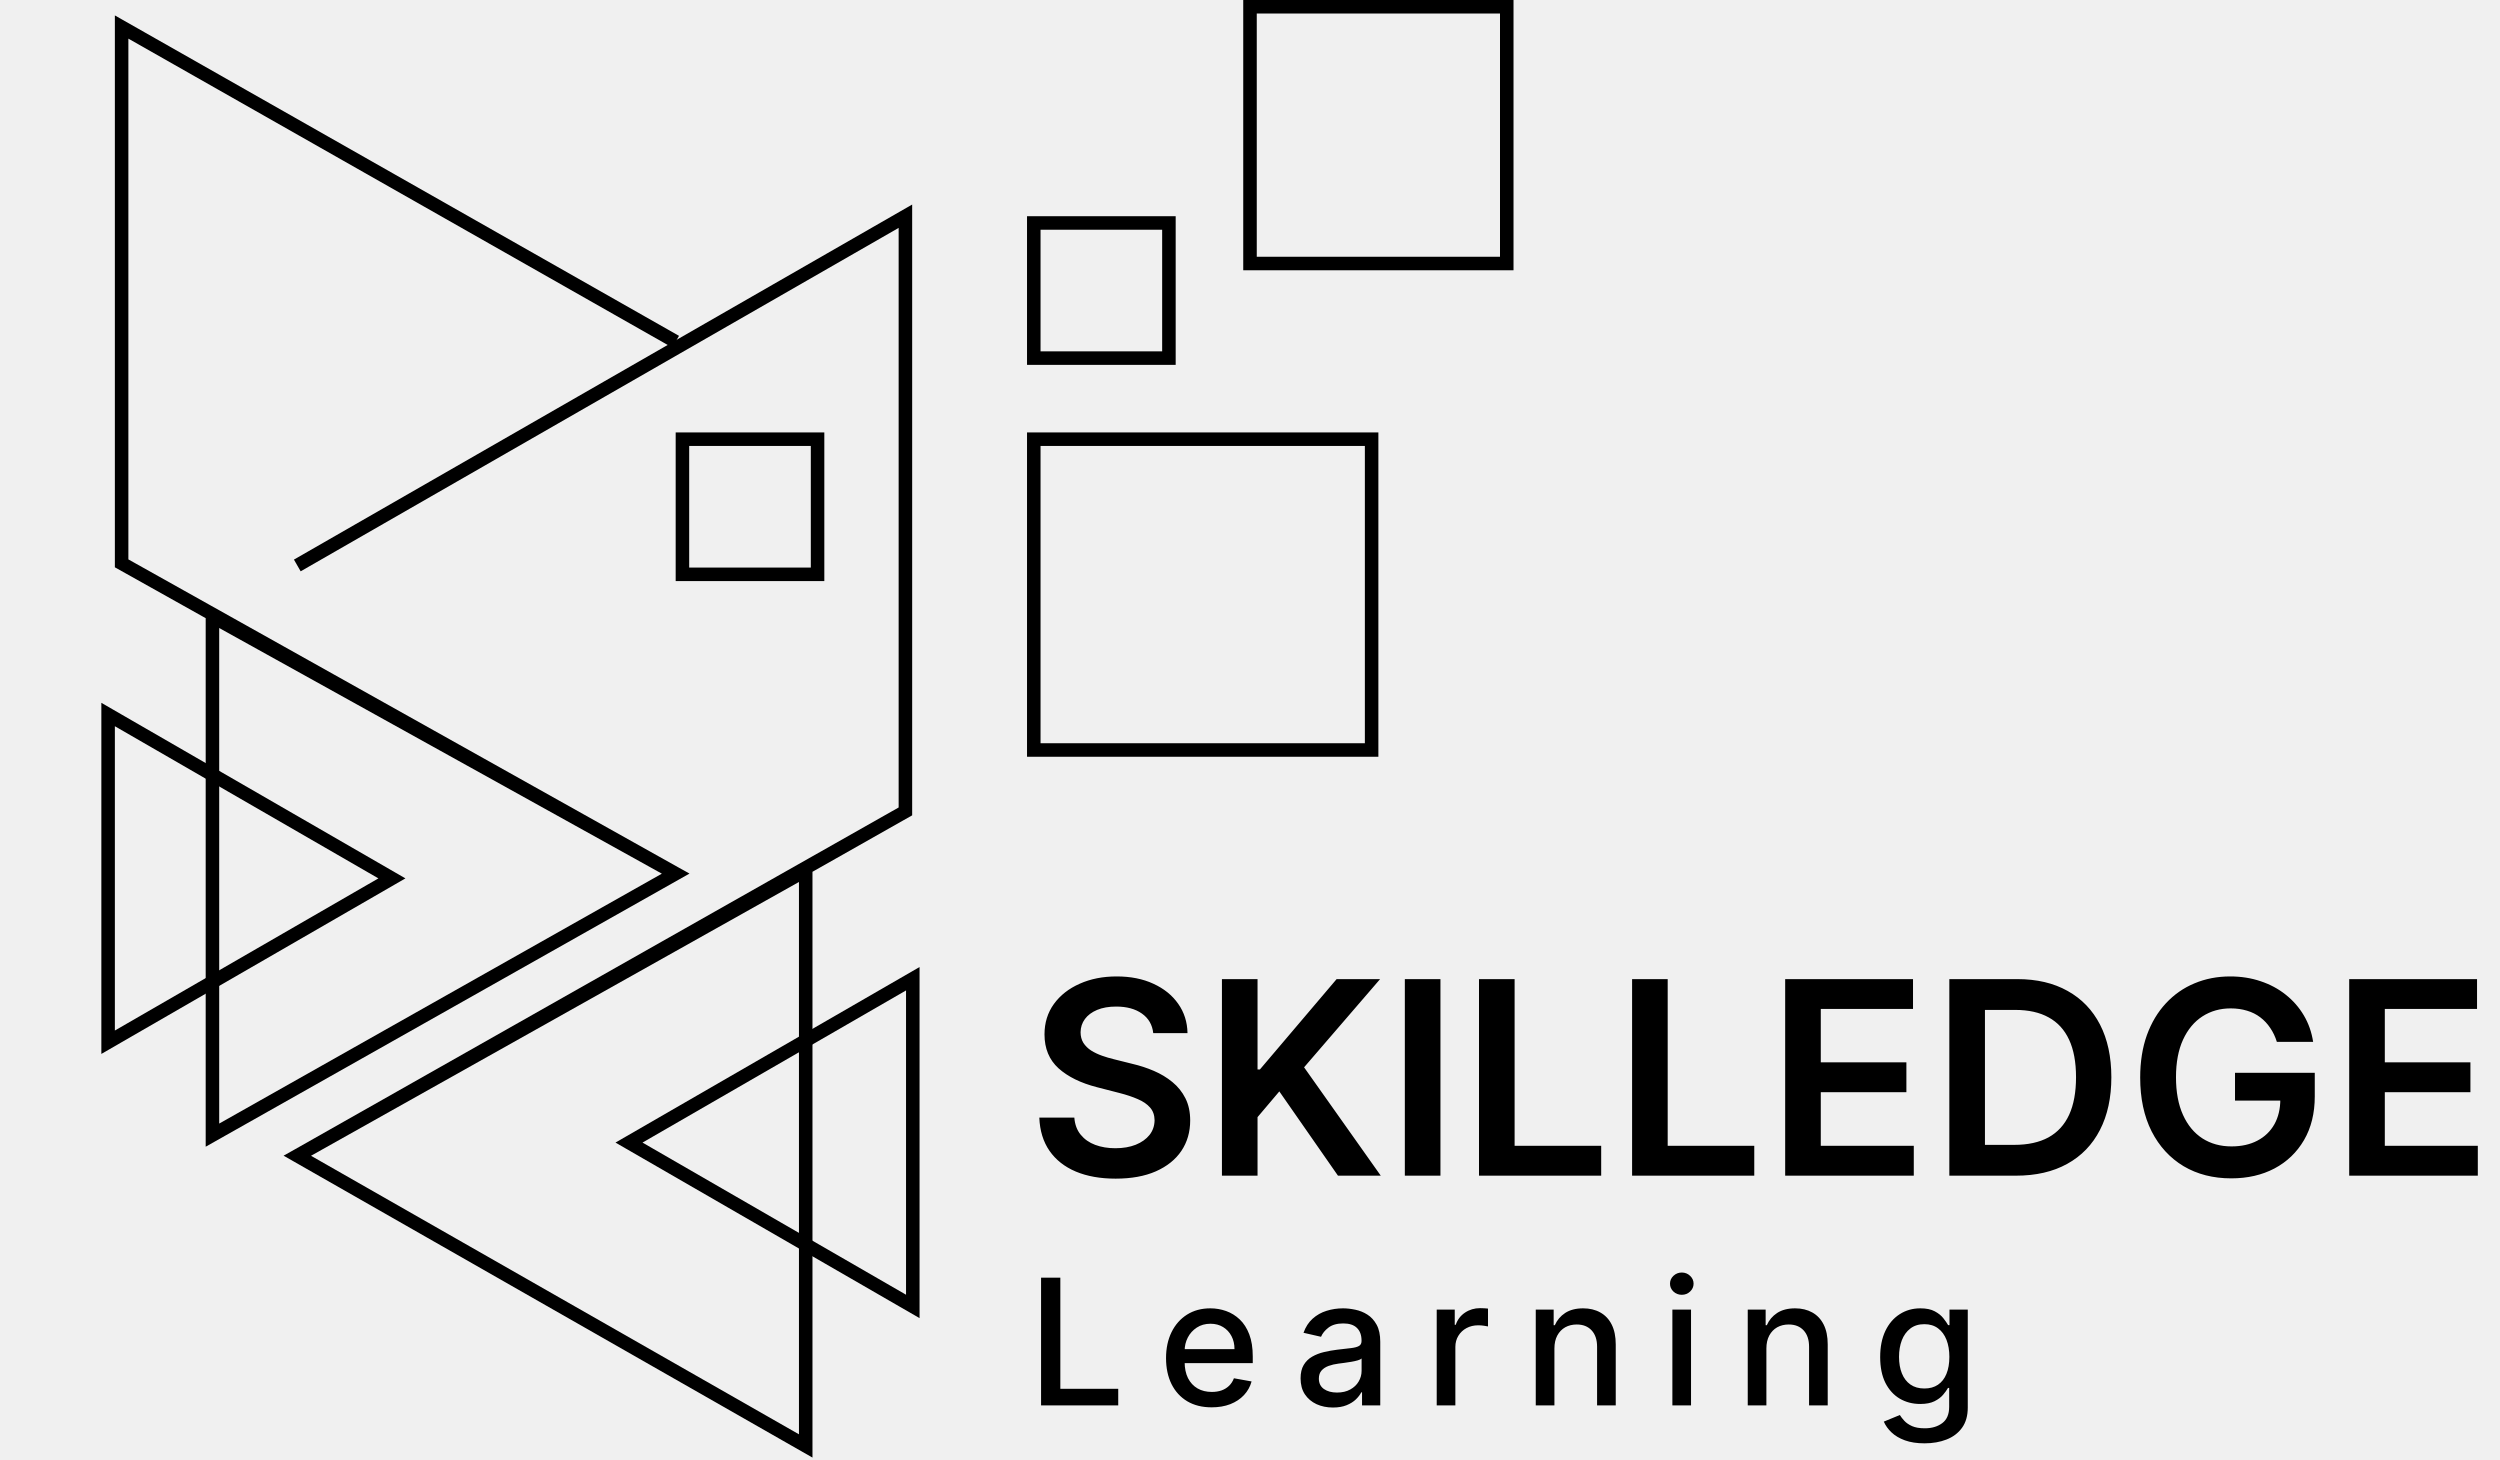
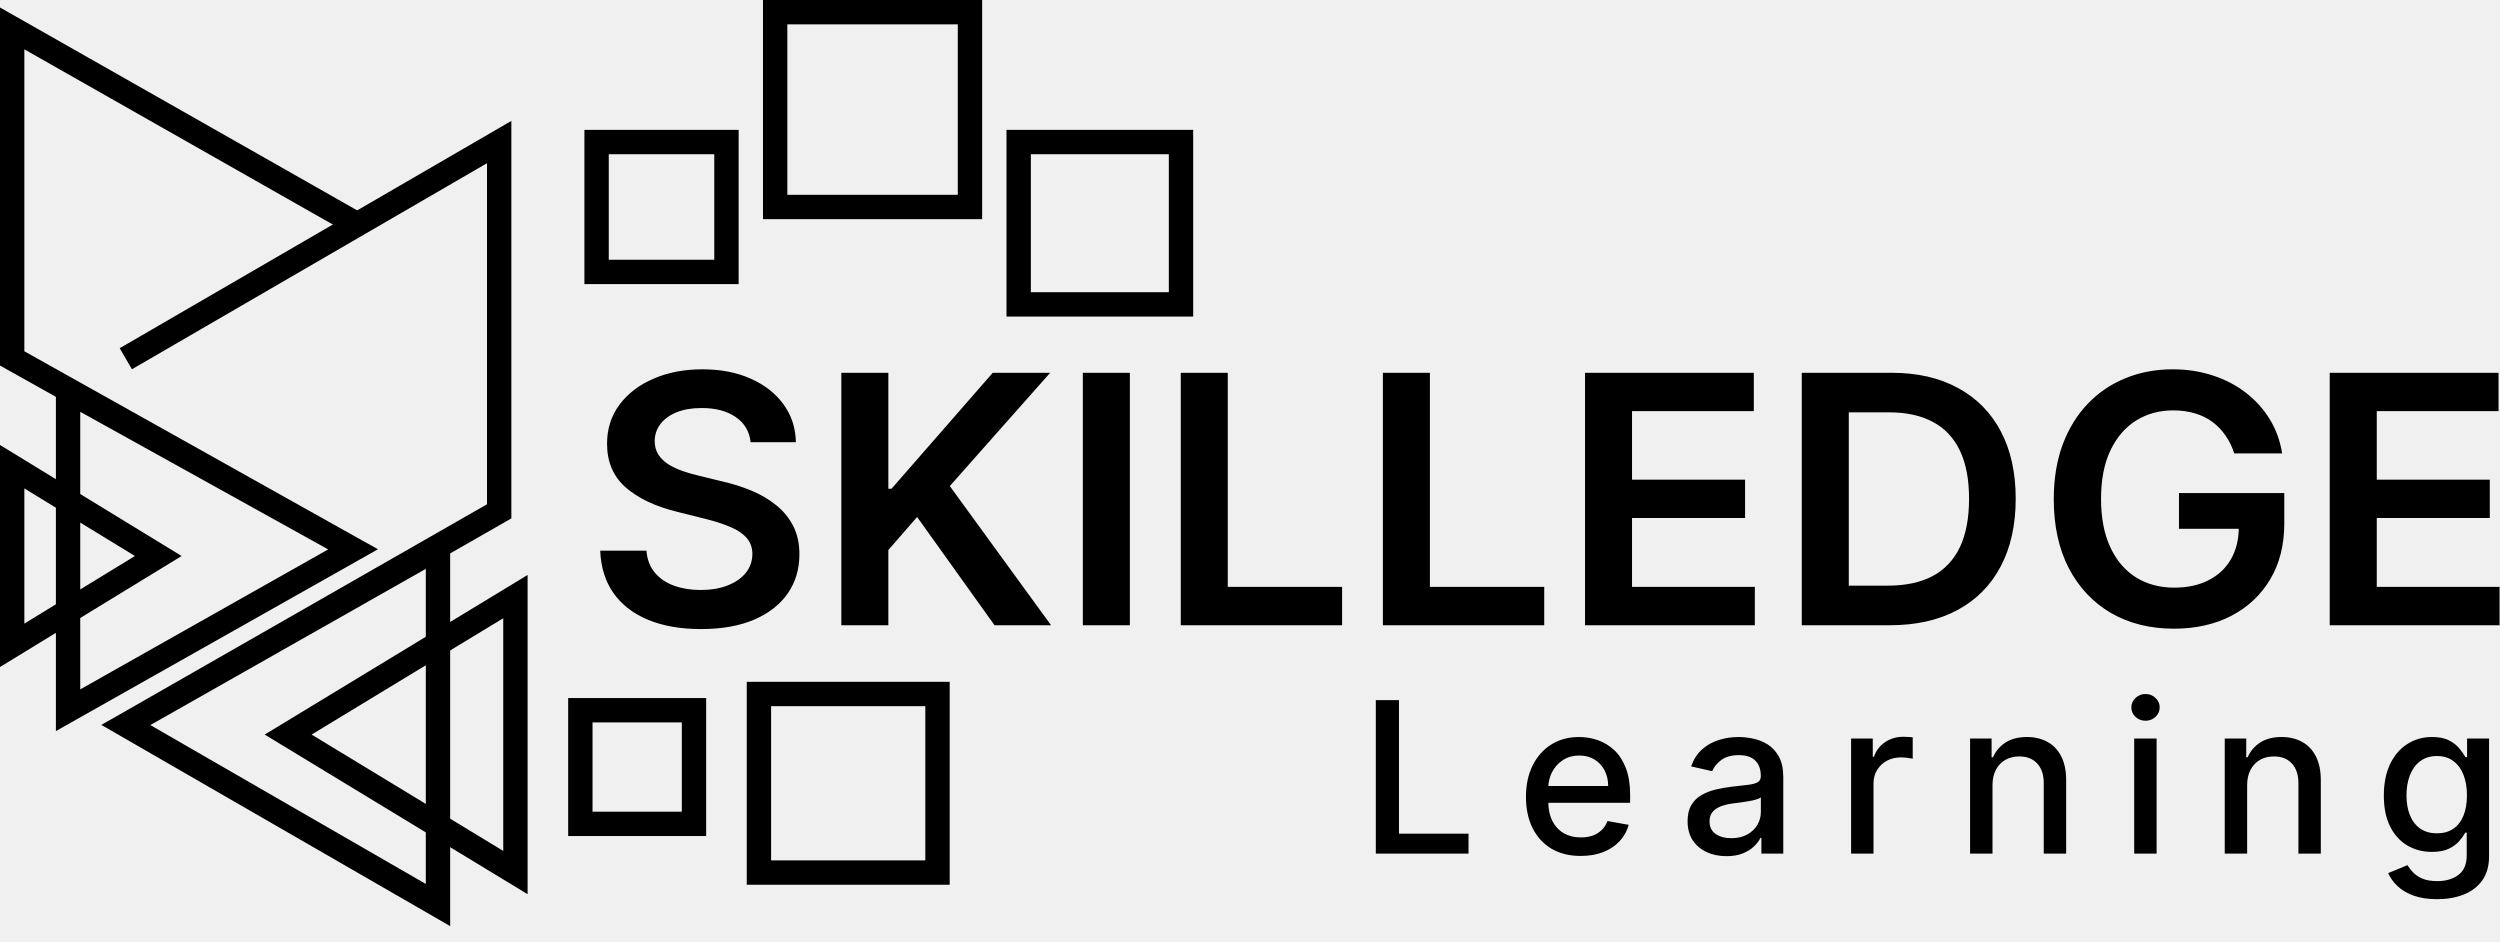
- <svg xmlns="http://www.w3.org/2000/svg" width="185" height="108" viewBox="0 0 185 108" fill="none">
-   <path d="M50 64.648L15.721 84V45.624L50 64.648ZM50 64.648L9 41.688V2L50 25.288" stroke="black" />
-   <path d="M22 85.524L59.623 107V64.412L22 85.524ZM22 85.524L67 60.044V16L22 41.844" stroke="black" />
-   <rect x="50.5" y="32.5" width="10" height="10" stroke="black" />
-   <rect x="76.5" y="16.5" width="10" height="10" stroke="black" />
-   <rect x="92.5" y="0.5" width="19" height="19" stroke="black" />
-   <rect x="76.5" y="32.5" width="25" height="23" stroke="black" />
-   <path d="M67.547 72.426L67.547 96.676L46.546 84.551L67.547 72.426Z" stroke="black" />
-   <path d="M8 77.125L8 52.875L29.001 65L8 77.125Z" stroke="black" />
-   <path d="M85.34 76.453C85.273 75.833 84.994 75.35 84.501 75.004C84.014 74.659 83.379 74.486 82.598 74.486C82.049 74.486 81.578 74.569 81.185 74.734C80.792 74.9 80.491 75.125 80.283 75.409C80.074 75.693 79.968 76.017 79.963 76.382C79.963 76.685 80.032 76.948 80.169 77.171C80.311 77.393 80.503 77.582 80.744 77.739C80.986 77.89 81.253 78.018 81.547 78.122C81.84 78.226 82.136 78.314 82.435 78.385L83.798 78.726C84.347 78.854 84.876 79.026 85.382 79.244C85.894 79.462 86.35 79.737 86.753 80.068C87.16 80.4 87.482 80.8 87.719 81.269C87.956 81.737 88.074 82.287 88.074 82.916C88.074 83.769 87.856 84.519 87.421 85.168C86.985 85.812 86.355 86.316 85.531 86.68C84.712 87.04 83.72 87.22 82.555 87.22C81.424 87.22 80.441 87.045 79.608 86.695C78.779 86.344 78.131 85.833 77.662 85.16C77.198 84.488 76.947 83.669 76.909 82.703H79.501C79.539 83.21 79.695 83.631 79.97 83.967C80.245 84.303 80.602 84.555 81.043 84.72C81.488 84.886 81.985 84.969 82.534 84.969C83.107 84.969 83.609 84.883 84.04 84.713C84.475 84.538 84.816 84.296 85.062 83.989C85.309 83.676 85.434 83.312 85.439 82.895C85.434 82.516 85.323 82.204 85.105 81.957C84.887 81.706 84.582 81.498 84.189 81.332C83.801 81.162 83.346 81.01 82.825 80.878L81.171 80.452C79.972 80.144 79.026 79.678 78.329 79.053C77.638 78.423 77.293 77.587 77.293 76.546C77.293 75.688 77.525 74.938 77.989 74.294C78.457 73.65 79.094 73.151 79.899 72.796C80.704 72.436 81.615 72.256 82.633 72.256C83.666 72.256 84.57 72.436 85.347 72.796C86.128 73.151 86.741 73.645 87.186 74.28C87.631 74.91 87.861 75.634 87.875 76.453H85.34ZM90.423 87V72.454H93.058V79.138H93.235L98.91 72.454H102.127L96.502 78.981L102.177 87H99.01L94.67 80.764L93.058 82.668V87H90.423ZM106.593 72.454V87H103.958V72.454H106.593ZM109.446 87V72.454H112.081V84.791H118.488V87H109.446ZM120.775 87V72.454H123.409V84.791H129.816V87H120.775ZM132.103 87V72.454H141.563V74.663H134.738V78.612H141.073V80.821H134.738V84.791H141.62V87H132.103ZM149.18 87H144.251V72.454H149.279C150.724 72.454 151.964 72.746 153.001 73.328C154.043 73.906 154.843 74.737 155.402 75.821C155.96 76.905 156.24 78.203 156.24 79.713C156.24 81.228 155.958 82.53 155.395 83.619C154.836 84.708 154.029 85.544 152.973 86.126C151.922 86.709 150.657 87 149.18 87ZM146.886 84.72H149.052C150.065 84.72 150.911 84.535 151.588 84.166C152.265 83.792 152.774 83.236 153.115 82.497C153.456 81.754 153.626 80.826 153.626 79.713C153.626 78.6 153.456 77.677 153.115 76.943C152.774 76.204 152.27 75.653 151.602 75.288C150.939 74.919 150.115 74.734 149.13 74.734H146.886V84.72ZM168.488 77.099C168.369 76.716 168.206 76.373 167.998 76.07C167.794 75.762 167.548 75.499 167.259 75.281C166.975 75.063 166.648 74.9 166.279 74.791C165.909 74.678 165.507 74.621 165.071 74.621C164.29 74.621 163.594 74.817 162.983 75.21C162.373 75.603 161.892 76.181 161.542 76.943C161.196 77.701 161.023 78.624 161.023 79.713C161.023 80.812 161.196 81.742 161.542 82.504C161.887 83.267 162.368 83.847 162.983 84.244C163.599 84.637 164.314 84.834 165.128 84.834C165.867 84.834 166.506 84.692 167.046 84.408C167.59 84.124 168.009 83.721 168.303 83.2C168.596 82.675 168.743 82.059 168.743 81.354L169.34 81.446H165.391V79.386H171.293V81.133C171.293 82.379 171.028 83.456 170.498 84.365C169.967 85.274 169.238 85.975 168.31 86.467C167.382 86.955 166.317 87.199 165.114 87.199C163.774 87.199 162.597 86.898 161.584 86.297C160.576 85.691 159.787 84.831 159.219 83.719C158.656 82.601 158.374 81.276 158.374 79.742C158.374 78.567 158.54 77.519 158.871 76.595C159.207 75.672 159.676 74.888 160.277 74.244C160.879 73.596 161.584 73.103 162.394 72.767C163.203 72.426 164.084 72.256 165.036 72.256C165.841 72.256 166.591 72.374 167.287 72.611C167.983 72.843 168.601 73.174 169.141 73.605C169.685 74.036 170.133 74.547 170.483 75.139C170.834 75.731 171.063 76.385 171.172 77.099H168.488ZM173.841 87V72.454H183.301V74.663H176.476V78.612H182.811V80.821H176.476V84.791H183.358V87H173.841Z" fill="black" />
-   <path d="M77.039 104V94.546H78.465V102.772H82.749V104H77.039ZM89.662 104.143C88.963 104.143 88.362 103.994 87.857 103.695C87.355 103.394 86.967 102.971 86.694 102.426C86.423 101.878 86.287 101.236 86.287 100.501C86.287 99.774 86.423 99.134 86.694 98.58C86.967 98.026 87.349 97.594 87.838 97.283C88.331 96.972 88.906 96.817 89.565 96.817C89.965 96.817 90.353 96.883 90.728 97.015C91.104 97.148 91.441 97.355 91.739 97.638C92.038 97.922 92.273 98.289 92.446 98.742C92.618 99.191 92.704 99.737 92.704 100.381V100.87H87.067V99.836H91.352C91.352 99.473 91.278 99.151 91.13 98.871C90.982 98.588 90.775 98.365 90.507 98.202C90.242 98.039 89.931 97.957 89.574 97.957C89.186 97.957 88.848 98.052 88.559 98.243C88.272 98.431 88.051 98.677 87.894 98.982C87.74 99.284 87.663 99.611 87.663 99.965V100.773C87.663 101.247 87.746 101.65 87.912 101.983C88.082 102.315 88.317 102.569 88.619 102.744C88.92 102.917 89.273 103.003 89.676 103.003C89.937 103.003 90.176 102.966 90.391 102.892C90.607 102.815 90.793 102.701 90.95 102.55C91.107 102.4 91.227 102.213 91.31 101.992L92.617 102.227C92.512 102.612 92.324 102.949 92.053 103.238C91.785 103.525 91.448 103.748 91.042 103.908C90.639 104.065 90.179 104.143 89.662 104.143ZM98.639 104.157C98.19 104.157 97.784 104.074 97.421 103.908C97.057 103.738 96.77 103.494 96.557 103.174C96.348 102.854 96.243 102.461 96.243 101.996C96.243 101.596 96.32 101.267 96.474 101.009C96.628 100.75 96.836 100.545 97.097 100.395C97.359 100.244 97.651 100.13 97.975 100.053C98.298 99.976 98.627 99.918 98.962 99.877C99.387 99.828 99.732 99.788 99.996 99.757C100.261 99.724 100.454 99.67 100.574 99.596C100.694 99.522 100.754 99.402 100.754 99.236V99.204C100.754 98.8 100.64 98.488 100.412 98.266C100.187 98.045 99.852 97.934 99.406 97.934C98.941 97.934 98.575 98.037 98.307 98.243C98.042 98.446 97.859 98.673 97.757 98.922L96.46 98.626C96.614 98.195 96.839 97.848 97.134 97.583C97.433 97.315 97.776 97.121 98.164 97.001C98.552 96.878 98.959 96.817 99.387 96.817C99.67 96.817 99.97 96.851 100.287 96.918C100.607 96.983 100.906 97.103 101.183 97.278C101.463 97.454 101.692 97.705 101.871 98.031C102.049 98.354 102.139 98.774 102.139 99.291V104H100.791V103.031H100.735C100.646 103.209 100.512 103.384 100.333 103.557C100.155 103.729 99.926 103.872 99.646 103.986C99.366 104.1 99.03 104.157 98.639 104.157ZM98.939 103.049C99.321 103.049 99.647 102.974 99.918 102.823C100.192 102.672 100.4 102.475 100.541 102.232C100.686 101.986 100.758 101.723 100.758 101.442V100.528C100.709 100.578 100.614 100.624 100.472 100.667C100.333 100.707 100.175 100.742 99.996 100.773C99.818 100.801 99.644 100.827 99.475 100.852C99.306 100.873 99.164 100.892 99.05 100.907C98.782 100.941 98.538 100.998 98.316 101.078C98.098 101.158 97.922 101.273 97.79 101.424C97.661 101.572 97.596 101.769 97.596 102.015C97.596 102.357 97.722 102.615 97.975 102.79C98.227 102.963 98.549 103.049 98.939 103.049ZM106.317 104V96.909H107.651V98.035H107.725C107.854 97.654 108.082 97.354 108.408 97.135C108.738 96.914 109.11 96.803 109.526 96.803C109.612 96.803 109.713 96.806 109.83 96.812C109.95 96.818 110.044 96.826 110.112 96.835V98.156C110.056 98.14 109.958 98.123 109.816 98.105C109.675 98.083 109.533 98.072 109.392 98.072C109.065 98.072 108.775 98.142 108.519 98.28C108.267 98.416 108.067 98.605 107.919 98.848C107.771 99.088 107.697 99.362 107.697 99.67V104H106.317ZM115.027 99.79V104H113.646V96.909H114.971V98.063H115.059C115.222 97.688 115.478 97.386 115.825 97.158C116.176 96.931 116.618 96.817 117.15 96.817C117.633 96.817 118.057 96.918 118.42 97.121C118.783 97.322 119.065 97.62 119.265 98.017C119.465 98.414 119.565 98.905 119.565 99.49V104H118.184V99.656C118.184 99.142 118.05 98.74 117.783 98.451C117.515 98.159 117.147 98.012 116.679 98.012C116.359 98.012 116.075 98.082 115.825 98.22C115.579 98.359 115.384 98.562 115.239 98.829C115.097 99.094 115.027 99.414 115.027 99.79ZM123.756 104V96.909H125.136V104H123.756ZM124.453 95.815C124.213 95.815 124.007 95.735 123.834 95.575C123.665 95.412 123.58 95.218 123.58 94.993C123.58 94.766 123.665 94.572 123.834 94.412C124.007 94.249 124.213 94.167 124.453 94.167C124.693 94.167 124.898 94.249 125.067 94.412C125.239 94.572 125.325 94.766 125.325 94.993C125.325 95.218 125.239 95.412 125.067 95.575C124.898 95.735 124.693 95.815 124.453 95.815ZM130.713 99.79V104H129.333V96.909H130.658V98.063H130.746C130.909 97.688 131.164 97.386 131.512 97.158C131.863 96.931 132.305 96.817 132.837 96.817C133.32 96.817 133.743 96.918 134.107 97.121C134.47 97.322 134.751 97.62 134.951 98.017C135.151 98.414 135.251 98.905 135.251 99.49V104H133.871V99.656C133.871 99.142 133.737 98.74 133.47 98.451C133.202 98.159 132.834 98.012 132.366 98.012C132.046 98.012 131.761 98.082 131.512 98.22C131.266 98.359 131.07 98.562 130.926 98.829C130.784 99.094 130.713 99.414 130.713 99.79ZM142.416 106.807C141.852 106.807 141.368 106.733 140.961 106.585C140.558 106.438 140.229 106.242 139.974 105.999C139.718 105.756 139.527 105.49 139.401 105.2L140.588 104.711C140.671 104.846 140.781 104.989 140.92 105.14C141.062 105.294 141.252 105.425 141.492 105.533C141.736 105.64 142.048 105.694 142.43 105.694C142.953 105.694 143.385 105.567 143.727 105.311C144.068 105.059 144.239 104.656 144.239 104.102V102.707H144.151C144.068 102.858 143.948 103.026 143.791 103.211C143.638 103.395 143.425 103.555 143.154 103.691C142.883 103.826 142.531 103.894 142.097 103.894C141.537 103.894 141.032 103.763 140.583 103.501C140.137 103.237 139.783 102.847 139.521 102.333C139.263 101.816 139.133 101.181 139.133 100.427C139.133 99.673 139.261 99.026 139.517 98.488C139.775 97.949 140.129 97.537 140.578 97.251C141.028 96.961 141.537 96.817 142.106 96.817C142.546 96.817 142.902 96.891 143.173 97.038C143.444 97.183 143.654 97.352 143.805 97.546C143.959 97.74 144.078 97.911 144.161 98.059H144.262V96.909H145.615V104.157C145.615 104.766 145.473 105.266 145.19 105.657C144.907 106.048 144.524 106.337 144.041 106.525C143.561 106.713 143.019 106.807 142.416 106.807ZM142.402 102.749C142.799 102.749 143.134 102.657 143.408 102.472C143.685 102.284 143.895 102.016 144.036 101.669C144.181 101.318 144.253 100.898 144.253 100.408C144.253 99.931 144.182 99.511 144.041 99.148C143.899 98.785 143.691 98.502 143.417 98.299C143.144 98.092 142.805 97.989 142.402 97.989C141.986 97.989 141.64 98.097 141.363 98.312C141.086 98.525 140.877 98.814 140.735 99.18C140.597 99.547 140.528 99.956 140.528 100.408C140.528 100.873 140.598 101.281 140.74 101.632C140.881 101.983 141.091 102.257 141.368 102.453C141.648 102.65 141.993 102.749 142.402 102.749Z" fill="black" />
+ <svg xmlns="http://www.w3.org/2000/svg" width="154" height="58" viewBox="0 0 154 58" fill="none">
+   <g clip-path="url(#clip0_543_18028)">
+     <path d="M72.75 8.75H62.75V18.75H72.75V8.75Z" stroke="black" stroke-width="1.5" />
+     <path d="M42.75 43.75H35.75V50.75H42.75V43.75Z" stroke="black" stroke-width="1.5" />
+     <path d="M57.75 42.75H46.75V53.75H57.75V42.75Z" stroke="black" stroke-width="1.5" />
+     <path d="M44.75 8.75H36.75V16.75H44.75V8.75Z" stroke="black" stroke-width="1.5" />
+     <path d="M59.75 0.75H47.75V12.75H59.75V0.75Z" stroke="black" stroke-width="1.5" />
+     <path d="M21.75 33.838L4.193 43.75V24.094L21.75 33.838ZM21.75 33.838L0.75 22.078V1.75L21.75 13.678" stroke="black" stroke-width="1.5" />
+     <path d="M7.75 44.658L26.98 55.75V33.754L7.75 44.658ZM7.75 44.658L30.75 31.498V8.75L7.75 22.098" stroke="black" stroke-width="1.5" />
+     <path d="M31.75 36.75V53.75L17.75 45.25L31.75 36.75Z" stroke="black" stroke-width="1.5" />
+     <path d="M0.75 39.75V28.75L9.75 34.25L0.75 39.75Z" stroke="black" stroke-width="1.5" />
+     <path d="M46.239 27.238C46.166 26.575 45.859 26.058 45.318 25.689C44.782 25.319 44.084 25.134 43.225 25.134C42.622 25.134 42.104 25.223 41.672 25.4C41.24 25.577 40.91 25.818 40.681 26.122C40.452 26.425 40.334 26.772 40.329 27.162C40.329 27.486 40.405 27.767 40.556 28.005C40.712 28.243 40.923 28.445 41.188 28.612C41.453 28.774 41.747 28.911 42.07 29.022C42.393 29.134 42.718 29.227 43.046 29.303L44.545 29.668C45.148 29.805 45.729 29.989 46.285 30.222C46.848 30.455 47.35 30.749 47.792 31.103C48.24 31.457 48.593 31.885 48.854 32.386C49.114 32.888 49.244 33.475 49.244 34.148C49.244 35.059 49.005 35.862 48.526 36.555C48.047 37.244 47.355 37.783 46.449 38.173C45.549 38.557 44.459 38.75 43.179 38.75C41.935 38.75 40.855 38.563 39.939 38.188C39.028 37.813 38.315 37.267 37.8 36.548C37.29 35.829 37.014 34.953 36.973 33.92H39.822C39.864 34.462 40.035 34.913 40.337 35.272C40.639 35.632 41.032 35.9 41.516 36.077C42.005 36.254 42.551 36.343 43.155 36.343C43.785 36.343 44.337 36.252 44.81 36.069C45.289 35.882 45.664 35.624 45.934 35.295C46.205 34.961 46.343 34.571 46.348 34.125C46.343 33.72 46.22 33.386 45.981 33.123C45.742 32.855 45.406 32.632 44.974 32.455C44.547 32.273 44.048 32.111 43.475 31.969L41.656 31.513C40.34 31.184 39.299 30.686 38.534 30.017C37.774 29.344 37.394 28.45 37.394 27.337C37.394 26.42 37.649 25.618 38.159 24.929C38.674 24.241 39.374 23.707 40.259 23.327C41.144 22.942 42.145 22.75 43.264 22.75C44.399 22.75 45.393 22.942 46.246 23.327C47.105 23.707 47.779 24.236 48.268 24.914C48.758 25.587 49.01 26.362 49.026 27.238H46.239ZM51.826 38.515V22.963H54.722V30.108H54.917L61.154 22.963H64.69L58.508 29.941L64.745 38.515H61.264L56.494 31.847L54.722 33.882V38.515H51.826ZM69.599 22.963V38.515H66.703V22.963H69.599ZM72.735 38.515V22.963H75.631V36.153H82.673V38.515H72.735ZM85.186 38.515V22.963H88.082V36.153H95.124V38.515H85.186ZM97.637 38.515V22.963H108.035V25.324H100.533V29.546H107.496V31.908H100.533V36.153H108.098V38.515H97.637ZM116.407 38.515H110.989V22.963H116.516C118.104 22.963 119.467 23.274 120.607 23.897C121.752 24.514 122.631 25.403 123.246 26.562C123.859 27.721 124.167 29.108 124.167 30.723C124.167 32.343 123.857 33.736 123.238 34.9C122.624 36.064 121.737 36.958 120.576 37.581C119.421 38.203 118.03 38.515 116.407 38.515ZM113.886 36.077H116.266C117.38 36.077 118.31 35.88 119.054 35.485C119.798 35.085 120.357 34.49 120.732 33.7C121.107 32.905 121.294 31.913 121.294 30.723C121.294 29.534 121.107 28.547 120.732 27.762C120.357 26.972 119.803 26.382 119.069 25.993C118.34 25.598 117.435 25.4 116.352 25.4H113.886V36.077ZM137.629 27.929C137.498 27.519 137.319 27.152 137.09 26.828C136.866 26.499 136.596 26.218 136.278 25.985C135.966 25.752 135.606 25.577 135.201 25.461C134.794 25.34 134.352 25.279 133.873 25.279C133.015 25.279 132.25 25.489 131.578 25.909C130.908 26.329 130.379 26.947 129.994 27.762C129.614 28.572 129.424 29.559 129.424 30.723C129.424 31.898 129.614 32.893 129.994 33.708C130.373 34.523 130.902 35.143 131.578 35.568C132.255 35.988 133.041 36.199 133.936 36.199C134.748 36.199 135.45 36.047 136.044 35.743C136.642 35.439 137.102 35.009 137.425 34.452C137.747 33.89 137.909 33.232 137.909 32.478L138.565 32.576H134.225V30.374H140.712V32.242C140.712 33.574 140.421 34.725 139.838 35.697C139.254 36.669 138.453 37.419 137.433 37.945C136.413 38.466 135.243 38.727 133.92 38.727C132.447 38.727 131.154 38.406 130.04 37.763C128.933 37.115 128.065 36.196 127.441 35.006C126.822 33.812 126.512 32.394 126.512 30.754C126.512 29.498 126.695 28.377 127.059 27.39C127.428 26.403 127.943 25.565 128.604 24.876C129.266 24.183 130.04 23.656 130.931 23.297C131.82 22.932 132.788 22.75 133.835 22.75C134.719 22.75 135.544 22.877 136.309 23.13C137.074 23.378 137.753 23.732 138.346 24.193C138.944 24.654 139.437 25.2 139.821 25.833C140.207 26.466 140.459 27.165 140.579 27.929H137.629ZM143.512 38.515V22.963H153.91V25.324H146.409V29.546H153.371V31.908H146.409V36.153H153.973V38.515H143.512Z" fill="black" />
+     <path d="M84.75 52.583V43.129H86.177V51.355H90.461V52.583H84.75ZM97.373 52.726C96.675 52.726 96.073 52.577 95.568 52.278C95.067 51.977 94.679 51.554 94.405 51.009C94.134 50.461 93.999 49.819 93.999 49.084C93.999 48.358 94.134 47.717 94.405 47.163C94.679 46.609 95.06 46.177 95.55 45.866C96.042 45.555 96.618 45.4 97.276 45.4C97.676 45.4 98.064 45.466 98.44 45.598C98.815 45.731 99.152 45.938 99.451 46.222C99.749 46.505 99.985 46.873 100.157 47.325C100.329 47.774 100.416 48.321 100.416 48.964V49.453H94.779V48.419H99.063C99.063 48.056 98.989 47.734 98.841 47.454C98.694 47.171 98.486 46.948 98.218 46.785C97.953 46.622 97.642 46.54 97.285 46.54C96.898 46.54 96.559 46.636 96.27 46.826C95.984 47.014 95.762 47.26 95.605 47.565C95.451 47.867 95.374 48.194 95.374 48.548V49.356C95.374 49.83 95.457 50.233 95.624 50.566C95.793 50.898 96.028 51.152 96.33 51.327C96.632 51.5 96.984 51.586 97.387 51.586C97.649 51.586 97.887 51.549 98.103 51.475C98.318 51.398 98.504 51.284 98.661 51.133C98.818 50.983 98.938 50.796 99.021 50.575L100.328 50.81C100.223 51.195 100.035 51.532 99.764 51.821C99.497 52.108 99.16 52.331 98.754 52.491C98.35 52.648 97.89 52.726 97.373 52.726ZM106.351 52.74C105.901 52.74 105.495 52.657 105.132 52.491C104.769 52.321 104.481 52.077 104.269 51.757C104.059 51.437 103.955 51.044 103.955 50.579C103.955 50.179 104.032 49.85 104.185 49.592C104.339 49.333 104.547 49.128 104.809 48.978C105.07 48.827 105.363 48.713 105.686 48.636C106.009 48.559 106.338 48.501 106.674 48.461C107.098 48.411 107.443 48.371 107.708 48.341C107.972 48.307 108.165 48.253 108.285 48.179C108.405 48.105 108.465 47.985 108.465 47.819V47.787C108.465 47.383 108.351 47.071 108.123 46.849C107.898 46.628 107.563 46.517 107.117 46.517C106.652 46.517 106.286 46.62 106.018 46.826C105.754 47.029 105.57 47.256 105.469 47.505L104.172 47.209C104.326 46.779 104.55 46.431 104.846 46.166C105.144 45.898 105.487 45.705 105.875 45.584C106.263 45.461 106.671 45.4 107.098 45.4C107.382 45.4 107.682 45.434 107.998 45.501C108.318 45.566 108.617 45.686 108.894 45.861C109.174 46.037 109.403 46.288 109.582 46.614C109.76 46.937 109.85 47.357 109.85 47.874V52.583H108.502V51.614H108.446C108.357 51.792 108.223 51.967 108.044 52.14C107.866 52.312 107.637 52.455 107.357 52.569C107.077 52.683 106.741 52.74 106.351 52.74ZM106.651 51.632C107.032 51.632 107.359 51.557 107.629 51.406C107.903 51.255 108.111 51.058 108.252 50.815C108.397 50.569 108.469 50.306 108.469 50.025V49.111C108.42 49.161 108.325 49.207 108.183 49.25C108.044 49.29 107.886 49.325 107.708 49.356C107.529 49.384 107.355 49.41 107.186 49.435C107.017 49.456 106.875 49.475 106.761 49.49C106.494 49.524 106.249 49.581 106.027 49.661C105.809 49.741 105.634 49.856 105.501 50.007C105.372 50.155 105.307 50.352 105.307 50.598C105.307 50.94 105.433 51.198 105.686 51.373C105.938 51.546 106.26 51.632 106.651 51.632ZM114.028 52.583V45.492H115.362V46.619H115.436C115.565 46.237 115.793 45.937 116.119 45.718C116.449 45.497 116.821 45.386 117.237 45.386C117.323 45.386 117.424 45.389 117.541 45.395C117.661 45.401 117.755 45.409 117.823 45.418V46.739C117.767 46.723 117.669 46.706 117.527 46.688C117.386 46.666 117.244 46.656 117.103 46.656C116.776 46.656 116.486 46.725 116.23 46.863C115.978 46.999 115.778 47.188 115.63 47.431C115.482 47.671 115.408 47.945 115.408 48.253V52.583H114.028ZM122.738 48.373V52.583H121.357V45.492H122.682V46.646H122.77C122.933 46.271 123.189 45.969 123.536 45.742C123.887 45.514 124.329 45.4 124.861 45.4C125.344 45.4 125.768 45.501 126.131 45.705C126.494 45.905 126.776 46.203 126.976 46.6C127.176 46.997 127.276 47.488 127.276 48.073V52.583H125.895V48.239C125.895 47.725 125.761 47.323 125.494 47.034C125.226 46.742 124.858 46.596 124.39 46.596C124.07 46.596 123.786 46.665 123.536 46.803C123.29 46.942 123.095 47.145 122.95 47.413C122.808 47.677 122.738 47.997 122.738 48.373ZM131.467 52.583V45.492H132.847V52.583H131.467ZM132.164 44.398C131.924 44.398 131.718 44.318 131.545 44.158C131.376 43.995 131.291 43.801 131.291 43.576C131.291 43.349 131.376 43.155 131.545 42.995C131.718 42.832 131.924 42.75 132.164 42.75C132.404 42.75 132.609 42.832 132.778 42.995C132.95 43.155 133.036 43.349 133.036 43.576C133.036 43.801 132.95 43.995 132.778 44.158C132.609 44.318 132.404 44.398 132.164 44.398ZM138.424 48.373V52.583H137.044V45.492H138.369V46.646H138.457C138.62 46.271 138.875 45.969 139.223 45.742C139.574 45.514 140.016 45.4 140.548 45.4C141.031 45.4 141.454 45.501 141.818 45.705C142.181 45.905 142.462 46.203 142.662 46.6C142.862 46.997 142.962 47.488 142.962 48.073V52.583H141.582V48.239C141.582 47.725 141.448 47.323 141.181 47.034C140.913 46.742 140.545 46.596 140.077 46.596C139.757 46.596 139.472 46.665 139.223 46.803C138.977 46.942 138.781 47.145 138.637 47.413C138.495 47.677 138.424 47.997 138.424 48.373ZM150.127 55.39C149.563 55.39 149.079 55.316 148.672 55.168C148.269 55.021 147.94 54.825 147.685 54.582C147.429 54.339 147.238 54.073 147.112 53.783L148.299 53.294C148.382 53.429 148.492 53.572 148.631 53.723C148.773 53.877 148.963 54.008 149.203 54.116C149.447 54.223 149.759 54.277 150.141 54.277C150.664 54.277 151.096 54.15 151.438 53.894C151.779 53.642 151.95 53.239 151.95 52.685V51.29H151.862C151.779 51.441 151.659 51.609 151.502 51.794C151.349 51.978 151.136 52.138 150.865 52.274C150.594 52.409 150.242 52.477 149.808 52.477C149.248 52.477 148.743 52.346 148.294 52.084C147.848 51.82 147.494 51.43 147.232 50.916C146.974 50.399 146.844 49.764 146.844 49.01C146.844 48.256 146.972 47.61 147.228 47.071C147.486 46.532 147.84 46.12 148.289 45.834C148.739 45.544 149.248 45.4 149.817 45.4C150.257 45.4 150.613 45.474 150.884 45.621C151.155 45.766 151.365 45.935 151.516 46.129C151.67 46.323 151.789 46.494 151.872 46.642H151.973V45.492H153.326V52.74C153.326 53.349 153.184 53.849 152.901 54.24C152.618 54.631 152.235 54.92 151.752 55.108C151.272 55.296 150.73 55.39 150.127 55.39ZM150.113 51.332C150.51 51.332 150.845 51.24 151.119 51.055C151.396 50.867 151.606 50.599 151.747 50.252C151.892 49.901 151.964 49.481 151.964 48.991C151.964 48.514 151.893 48.094 151.752 47.731C151.61 47.368 151.402 47.085 151.128 46.882C150.855 46.675 150.516 46.572 150.113 46.572C149.697 46.572 149.351 46.68 149.074 46.896C148.797 47.108 148.588 47.397 148.446 47.764C148.308 48.13 148.239 48.539 148.239 48.991C148.239 49.456 148.309 49.864 148.451 50.215C148.592 50.566 148.802 50.84 149.079 51.036C149.359 51.233 149.704 51.332 150.113 51.332Z" fill="black" />
+   </g>
+   <defs>
+     <clipPath id="clip0_543_18028">
+       <rect width="154" height="58" fill="white" />
+     </clipPath>
+   </defs>
</svg>
